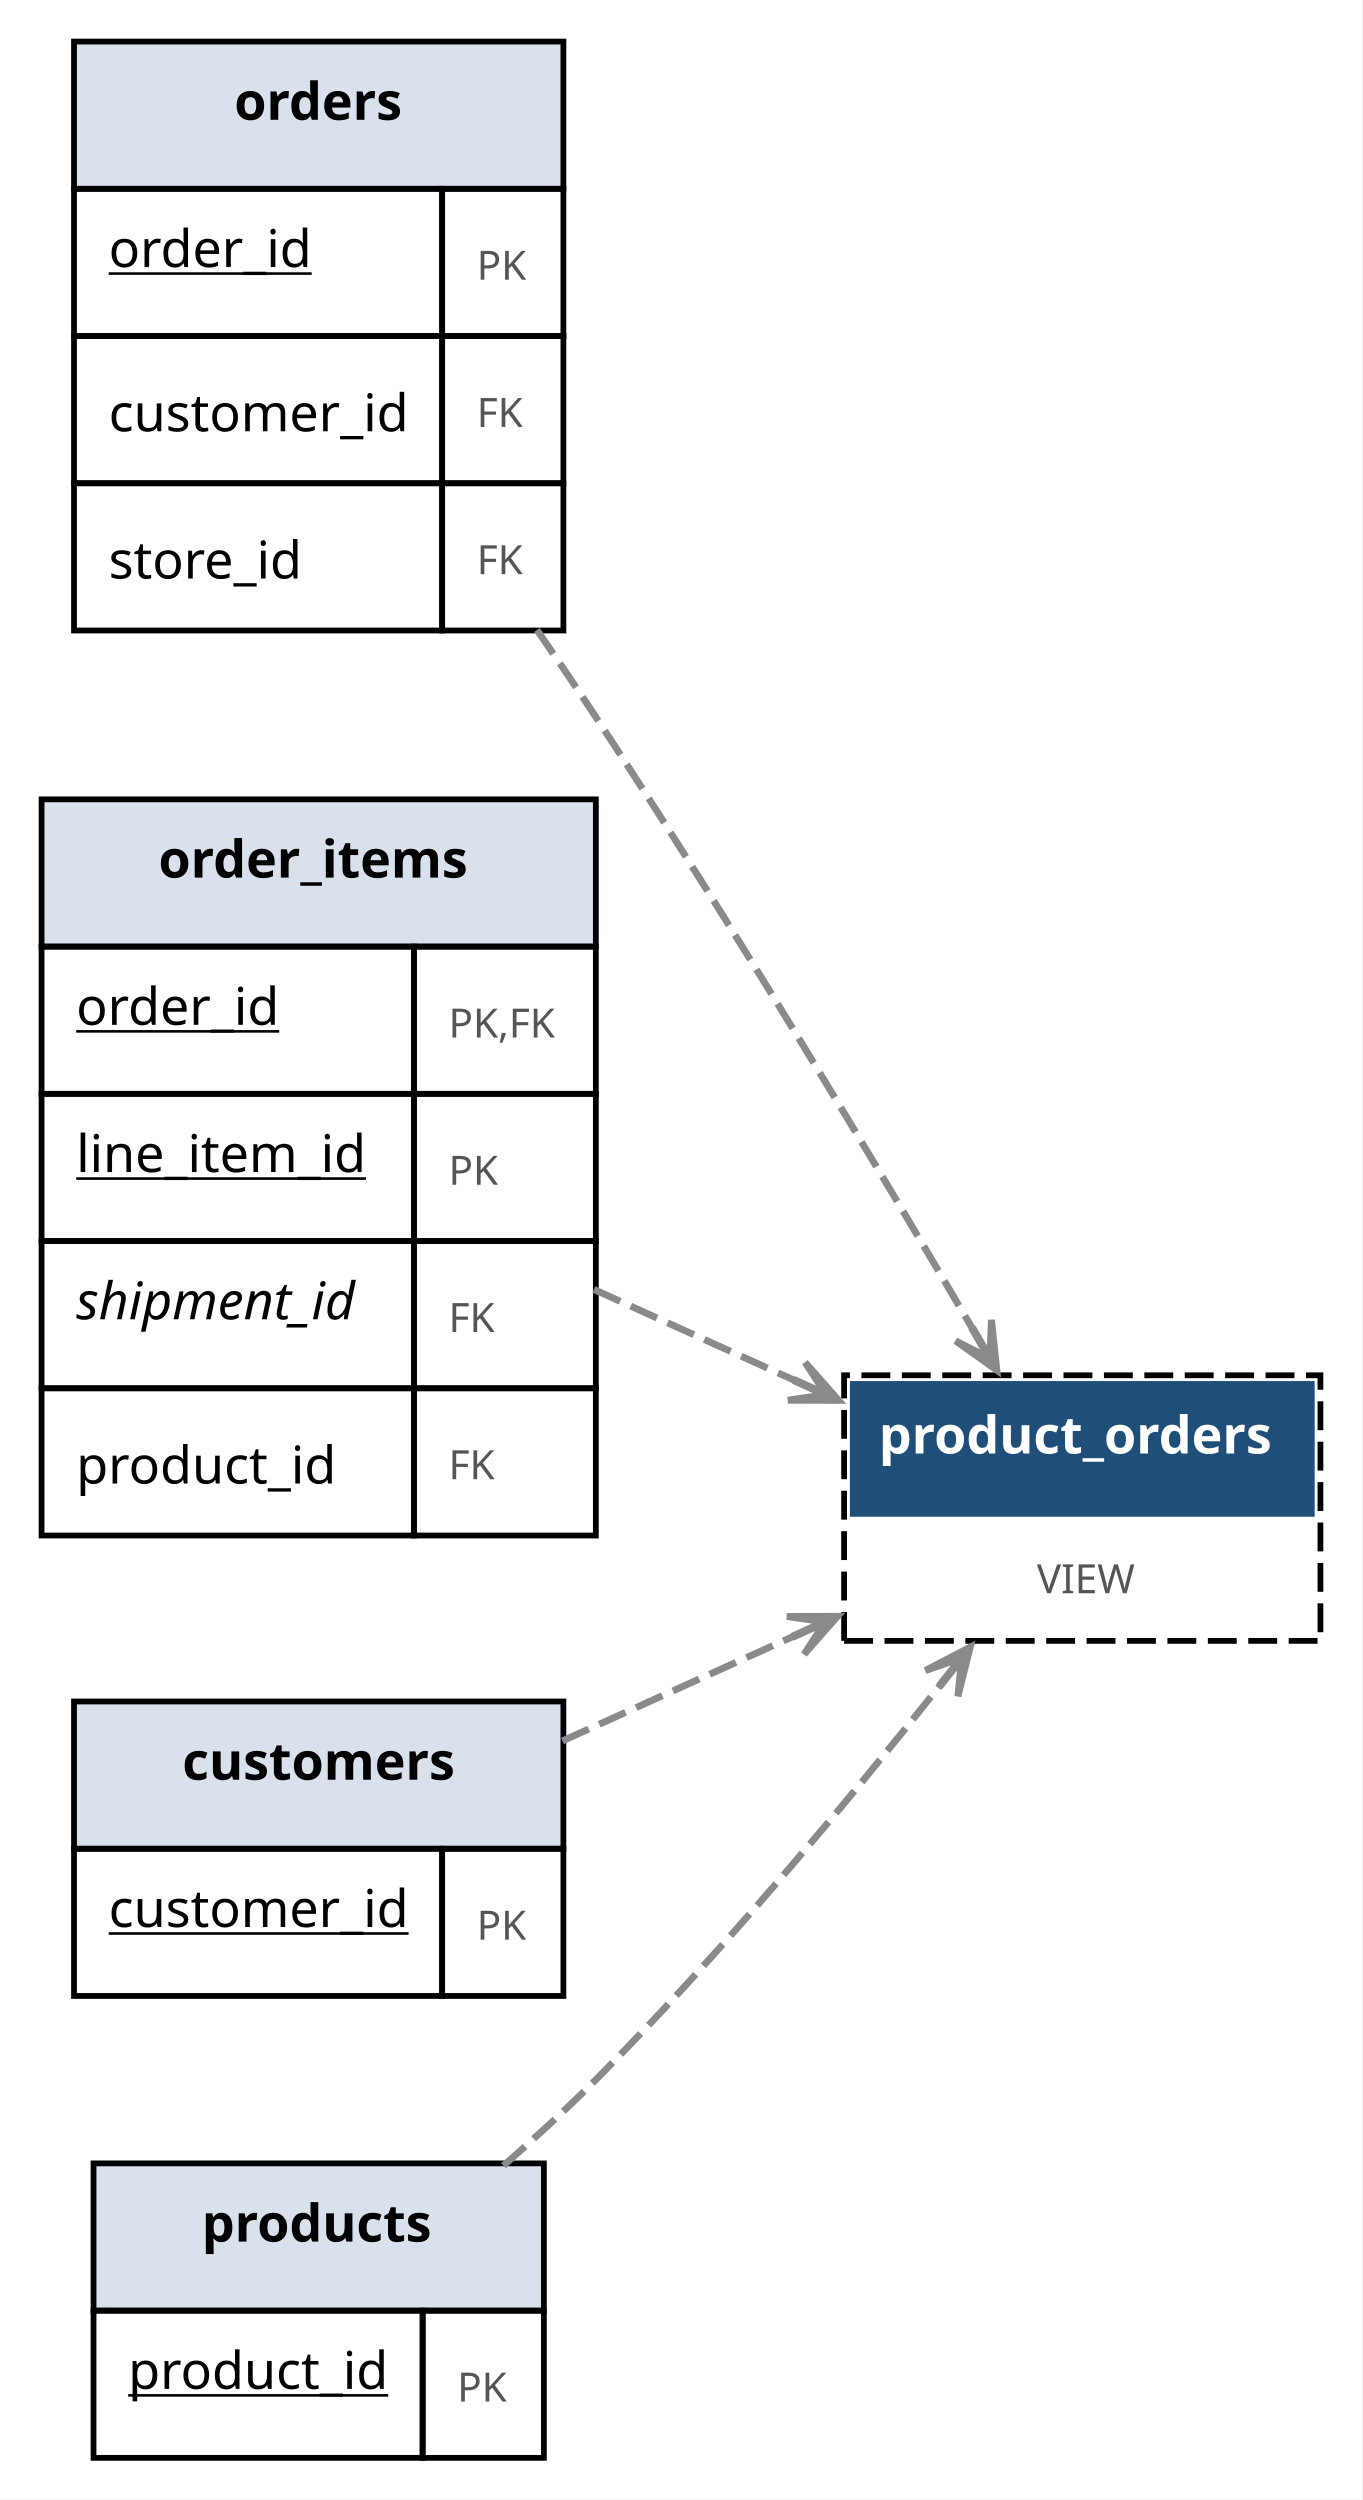
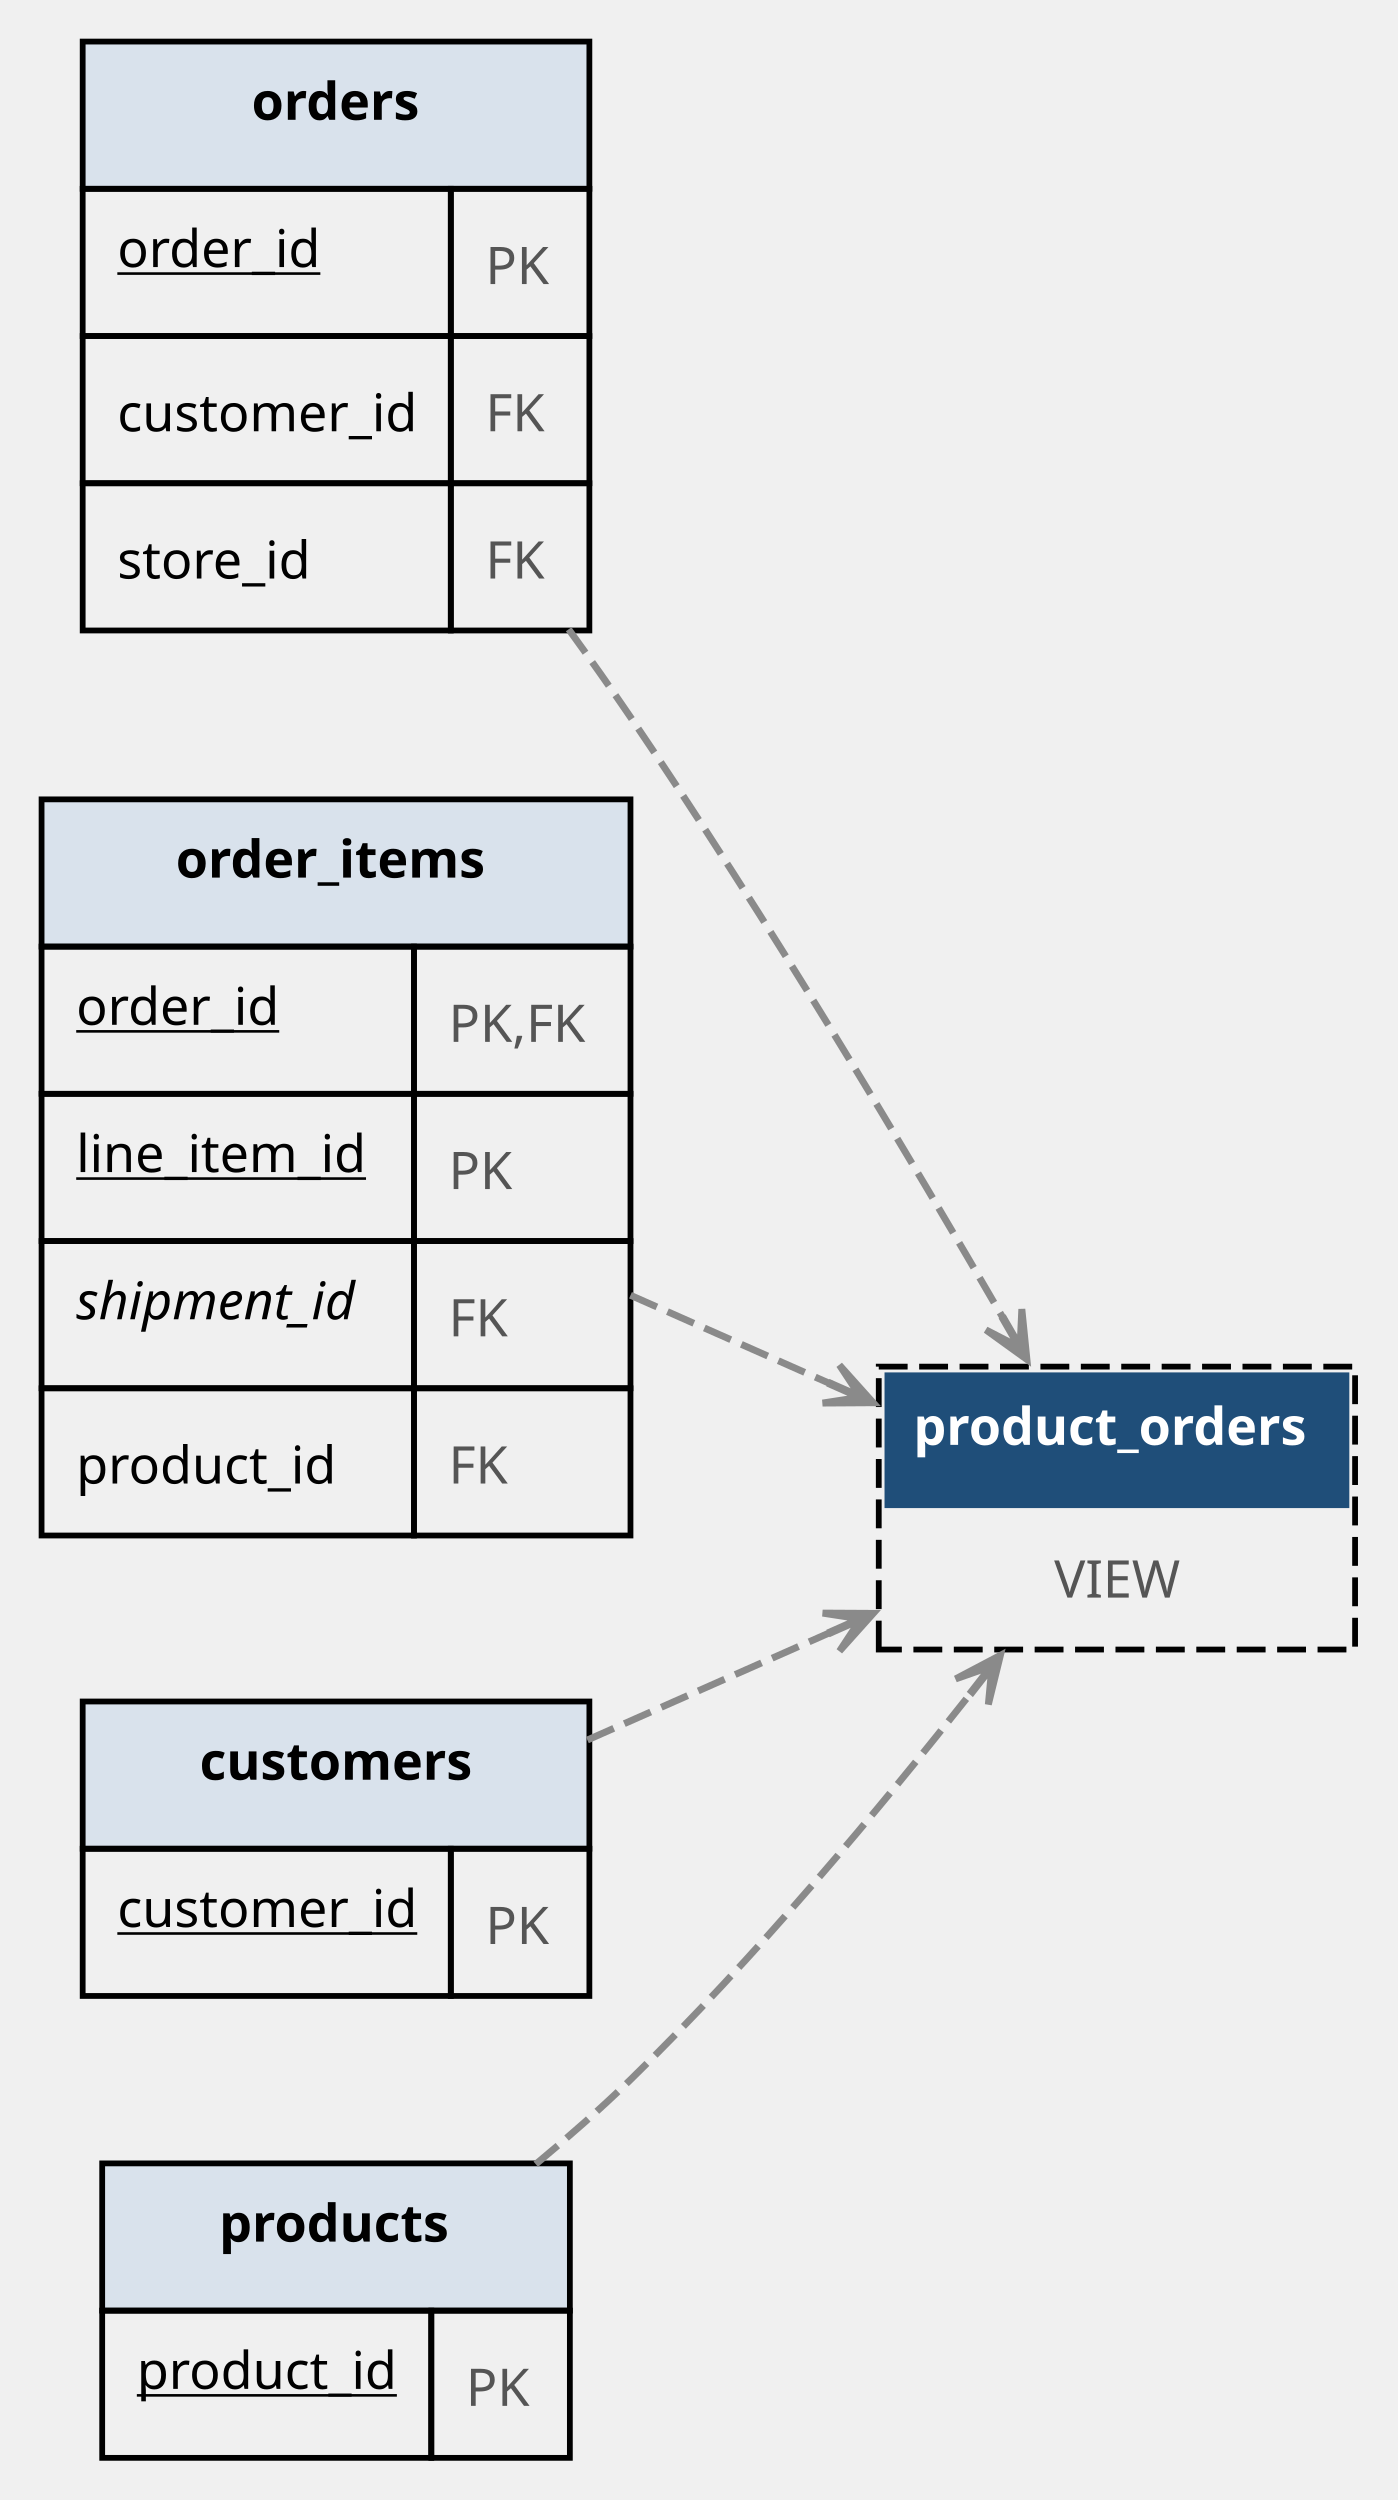
- <svg xmlns="http://www.w3.org/2000/svg" width="236pt" height="433pt" viewBox="0.00 0.00 236.00 433.00">
+ <svg xmlns="http://www.w3.org/2000/svg" width="242pt" height="433pt" viewBox="0.00 0.00 242.00 433.00">
  <g id="graph0" class="graph" transform="scale(1 1) rotate(0) translate(7.2 425.7)">
-     <polygon fill="white" stroke="none" points="-7.2,7.2 -7.2,-425.7 228.7,-425.7 228.7,7.2 -7.2,7.2" />
    <g id="node1" class="node">
-       <polygon fill="none" stroke="#000000" stroke-dasharray="5,2" points="139,-141.5 139,-187.5 221.5,-187.5 221.5,-141.5 139,-141.5" />
-       <polygon fill="#1f4e79" stroke="none" stroke-dasharray="5,2" points="140,-163 140,-186.5 220.5,-186.5 220.5,-163 140,-163" />
-       <text xml:space="preserve" text-anchor="start" x="145" y="-173.95" font-family="Noto Sans KR" font-weight="bold" font-size="9.00" fill="#ffffff">product_orders</text>
-       <text xml:space="preserve" text-anchor="start" x="172.38" y="-149.75" font-family="Noto Sans KR" font-size="7.00" fill="#555555">VIEW</text>
+       <polygon fill="none" stroke="#000000" stroke-dasharray="5,2" points="145,-140 145,-189 227.5,-189 227.5,-140 145,-140" />
+       <polygon fill="#1f4e79" stroke="none" stroke-dasharray="5,2" points="146,-164.5 146,-188 226.5,-188 226.5,-164.5 146,-164.5" />
+       <text xml:space="preserve" text-anchor="start" x="151" y="-175.45" font-family="Noto Sans KR" font-weight="bold" font-size="9.00" fill="#ffffff">product_orders</text>
+       <text xml:space="preserve" text-anchor="start" x="175.38" y="-149" font-family="Noto Sans KR" font-size="9.00" fill="#555555">VIEW</text>
    </g>
    <g id="node2" class="node">
-       <polygon fill="#d9e2ec" stroke="none" points="5.62,-393 5.62,-418.5 90.38,-418.5 90.38,-393 5.62,-393" />
-       <polygon fill="none" stroke="#000000" points="5.62,-393 5.62,-418.5 90.38,-418.5 90.38,-393 5.62,-393" />
-       <text xml:space="preserve" text-anchor="start" x="33.38" y="-404.95" font-family="Noto Sans KR" font-weight="bold" font-size="9.00" fill="#000000">orders</text>
-       <polygon fill="none" stroke="#000000" points="5.62,-367.5 5.62,-393 69.38,-393 69.38,-367.5 5.62,-367.5" />
-       <text xml:space="preserve" text-anchor="start" x="11.62" y="-379.45" font-family="Noto Sans KR" text-decoration="underline" font-size="9.00">order_id</text>
-       <polygon fill="none" stroke="#000000" points="69.38,-367.5 69.38,-393 90.38,-393 90.38,-367.5 69.38,-367.5" />
-       <text xml:space="preserve" text-anchor="start" x="75.38" y="-377.25" font-family="Noto Sans KR" font-size="7.00" fill="#555555">PK</text>
-       <polygon fill="none" stroke="#000000" points="5.62,-342 5.62,-367.5 69.38,-367.5 69.38,-342 5.62,-342" />
-       <text xml:space="preserve" text-anchor="start" x="11.62" y="-351" font-family="Noto Sans KR" font-size="9.00">customer_id</text>
-       <polygon fill="none" stroke="#000000" points="69.38,-342 69.38,-367.5 90.38,-367.5 90.38,-342 69.38,-342" />
-       <text xml:space="preserve" text-anchor="start" x="75.38" y="-351.75" font-family="Noto Sans KR" font-size="7.00" fill="#555555">FK</text>
-       <polygon fill="none" stroke="#000000" points="5.62,-316.5 5.62,-342 69.38,-342 69.38,-316.5 5.62,-316.5" />
-       <text xml:space="preserve" text-anchor="start" x="11.62" y="-325.5" font-family="Noto Sans KR" font-size="9.00">store_id</text>
-       <polygon fill="none" stroke="#000000" points="69.38,-316.5 69.38,-342 90.38,-342 90.38,-316.5 69.38,-316.5" />
-       <text xml:space="preserve" text-anchor="start" x="75.38" y="-326.25" font-family="Noto Sans KR" font-size="7.00" fill="#555555">FK</text>
+       <polygon fill="#d9e2ec" stroke="none" points="7.12,-393 7.12,-418.5 94.88,-418.5 94.88,-393 7.12,-393" />
+       <polygon fill="none" stroke="#000000" points="7.12,-393 7.12,-418.5 94.88,-418.5 94.88,-393 7.12,-393" />
+       <text xml:space="preserve" text-anchor="start" x="36.38" y="-404.95" font-family="Noto Sans KR" font-weight="bold" font-size="9.00" fill="#000000">orders</text>
+       <polygon fill="none" stroke="#000000" points="7.12,-367.5 7.12,-393 70.88,-393 70.88,-367.5 7.12,-367.5" />
+       <text xml:space="preserve" text-anchor="start" x="13.12" y="-379.45" font-family="Noto Sans KR" text-decoration="underline" font-size="9.00">order_id</text>
+       <polygon fill="none" stroke="#000000" points="70.88,-367.5 70.88,-393 94.88,-393 94.88,-367.5 70.88,-367.5" />
+       <text xml:space="preserve" text-anchor="start" x="76.88" y="-376.5" font-family="Noto Sans KR" font-size="9.00" fill="#555555">PK</text>
+       <polygon fill="none" stroke="#000000" points="7.12,-342 7.12,-367.5 70.88,-367.5 70.88,-342 7.12,-342" />
+       <text xml:space="preserve" text-anchor="start" x="13.12" y="-351" font-family="Noto Sans KR" font-size="9.00">customer_id</text>
+       <polygon fill="none" stroke="#000000" points="70.88,-342 70.88,-367.5 94.88,-367.5 94.88,-342 70.88,-342" />
+       <text xml:space="preserve" text-anchor="start" x="76.88" y="-351" font-family="Noto Sans KR" font-size="9.00" fill="#555555">FK</text>
+       <polygon fill="none" stroke="#000000" points="7.12,-316.5 7.12,-342 70.88,-342 70.88,-316.5 7.12,-316.5" />
+       <text xml:space="preserve" text-anchor="start" x="13.12" y="-325.5" font-family="Noto Sans KR" font-size="9.00">store_id</text>
+       <polygon fill="none" stroke="#000000" points="70.88,-316.5 70.88,-342 94.88,-342 94.88,-316.5 70.88,-316.5" />
+       <text xml:space="preserve" text-anchor="start" x="76.88" y="-325.5" font-family="Noto Sans KR" font-size="9.00" fill="#555555">FK</text>
    </g>
    <g id="edge1" class="edge">
-       <path fill="none" stroke="#8a8a8a" stroke-width="1.2" stroke-dasharray="5,2" d="M85.81,-316.59C89.3,-311.53 92.75,-306.43 96,-301.5 119.69,-265.54 145.15,-223 161.59,-194.97" />
-       <polygon fill="#8a8a8a" stroke="#8a8a8a" stroke-width="1.2" points="165.45,-188.38 164.52,-197.1 164.25,-190.62 161.5,-195.34 161.41,-195.29 161.32,-195.23 164.08,-190.52 158.3,-193.47 165.45,-188.38" />
+       <path fill="none" stroke="#8a8a8a" stroke-width="1.2" stroke-dasharray="5,2" d="M91.29,-316.71C94.98,-311.62 98.6,-306.49 102,-301.5 125.72,-266.62 150.53,-225.03 166.83,-196.9" />
+       <polygon fill="#8a8a8a" stroke="#8a8a8a" stroke-width="1.2" points="170.66,-190.24 169.78,-198.97 169.48,-192.49 166.75,-197.22 166.67,-197.17 166.58,-197.12 169.31,-192.39 163.55,-195.37 170.66,-190.24" />
    </g>
    <g id="node3" class="node">
-       <polygon fill="#d9e2ec" stroke="none" points="0,-261.75 0,-287.25 96,-287.25 96,-261.75 0,-261.75" />
-       <polygon fill="none" stroke="#000000" points="0,-261.75 0,-287.25 96,-287.25 96,-261.75 0,-261.75" />
-       <text xml:space="preserve" text-anchor="start" x="20.25" y="-273.7" font-family="Noto Sans KR" font-weight="bold" font-size="9.00" fill="#000000">order_items</text>
+       <polygon fill="#d9e2ec" stroke="none" points="0,-261.75 0,-287.25 102,-287.25 102,-261.75 0,-261.75" />
+       <polygon fill="none" stroke="#000000" points="0,-261.75 0,-287.25 102,-287.25 102,-261.75 0,-261.75" />
+       <text xml:space="preserve" text-anchor="start" x="23.25" y="-273.7" font-family="Noto Sans KR" font-weight="bold" font-size="9.00" fill="#000000">order_items</text>
      <polygon fill="none" stroke="#000000" points="0,-236.25 0,-261.75 64.5,-261.75 64.5,-236.25 0,-236.25" />
      <text xml:space="preserve" text-anchor="start" x="6" y="-248.2" font-family="Noto Sans KR" text-decoration="underline" font-size="9.00">order_id</text>
-       <polygon fill="none" stroke="#000000" points="64.5,-236.25 64.5,-261.75 96,-261.75 96,-236.25 64.5,-236.25" />
-       <text xml:space="preserve" text-anchor="start" x="70.5" y="-246" font-family="Noto Sans KR" font-size="7.00" fill="#555555">PK,FK</text>
+       <polygon fill="none" stroke="#000000" points="64.5,-236.25 64.5,-261.75 102,-261.75 102,-236.25 64.5,-236.25" />
+       <text xml:space="preserve" text-anchor="start" x="70.5" y="-245.25" font-family="Noto Sans KR" font-size="9.00" fill="#555555">PK,FK</text>
      <polygon fill="none" stroke="#000000" points="0,-210.75 0,-236.25 64.5,-236.25 64.5,-210.75 0,-210.75" />
      <text xml:space="preserve" text-anchor="start" x="6" y="-222.7" font-family="Noto Sans KR" text-decoration="underline" font-size="9.00">line_item_id</text>
-       <polygon fill="none" stroke="#000000" points="64.5,-210.75 64.5,-236.25 96,-236.25 96,-210.75 64.5,-210.75" />
-       <text xml:space="preserve" text-anchor="start" x="70.5" y="-220.5" font-family="Noto Sans KR" font-size="7.00" fill="#555555">PK</text>
+       <polygon fill="none" stroke="#000000" points="64.5,-210.75 64.5,-236.25 102,-236.25 102,-210.75 64.5,-210.75" />
+       <text xml:space="preserve" text-anchor="start" x="70.5" y="-219.75" font-family="Noto Sans KR" font-size="9.00" fill="#555555">PK</text>
      <polygon fill="none" stroke="#000000" points="0,-185.25 0,-210.75 64.5,-210.75 64.5,-185.25 0,-185.25" />
      <text xml:space="preserve" text-anchor="start" x="6" y="-197.2" font-family="Noto Sans KR" font-style="italic" font-size="9.00">shipment_id</text>
-       <polygon fill="none" stroke="#000000" points="64.5,-185.25 64.5,-210.75 96,-210.75 96,-185.25 64.5,-185.25" />
-       <text xml:space="preserve" text-anchor="start" x="70.5" y="-195" font-family="Noto Sans KR" font-size="7.00" fill="#555555">FK</text>
+       <polygon fill="none" stroke="#000000" points="64.5,-185.25 64.5,-210.75 102,-210.75 102,-185.25 64.5,-185.25" />
+       <text xml:space="preserve" text-anchor="start" x="70.5" y="-194.25" font-family="Noto Sans KR" font-size="9.00" fill="#555555">FK</text>
      <polygon fill="none" stroke="#000000" points="0,-159.75 0,-185.25 64.5,-185.25 64.5,-159.75 0,-159.75" />
      <text xml:space="preserve" text-anchor="start" x="6" y="-168.75" font-family="Noto Sans KR" font-size="9.00">product_id</text>
-       <polygon fill="none" stroke="#000000" points="64.5,-159.75 64.5,-185.25 96,-185.25 96,-159.75 64.5,-159.75" />
-       <text xml:space="preserve" text-anchor="start" x="70.5" y="-169.5" font-family="Noto Sans KR" font-size="7.00" fill="#555555">FK</text>
+       <polygon fill="none" stroke="#000000" points="64.5,-159.75 64.5,-185.25 102,-185.25 102,-159.75 64.5,-159.75" />
+       <text xml:space="preserve" text-anchor="start" x="70.5" y="-168.75" font-family="Noto Sans KR" font-size="9.00" fill="#555555">FK</text>
    </g>
    <g id="edge2" class="edge">
-       <path fill="none" stroke="#8a8a8a" stroke-width="1.2" stroke-dasharray="5,2" d="M95.66,-202.37C107.06,-197.2 119.28,-191.66 130.77,-186.46" />
-       <polygon fill="#8a8a8a" stroke="#8a8a8a" stroke-width="1.2" points="138.05,-183.16 132.24,-189.74 135.77,-184.3 130.8,-186.56 130.76,-186.47 130.72,-186.37 135.69,-184.12 129.27,-183.19 138.05,-183.16" />
+       <path fill="none" stroke="#8a8a8a" stroke-width="1.2" stroke-dasharray="5,2" d="M102,-201.36C113.41,-196.31 125.53,-190.94 136.87,-185.92" />
+       <polygon fill="#8a8a8a" stroke="#8a8a8a" stroke-width="1.2" points="144.04,-182.75 138.18,-189.28 141.76,-183.87 136.76,-186.08 136.72,-185.99 136.68,-185.89 141.68,-183.68 135.27,-182.69 144.04,-182.75" />
    </g>
    <g id="node4" class="node">
-       <polygon fill="#d9e2ec" stroke="none" points="5.62,-105.5 5.62,-131 90.38,-131 90.38,-105.5 5.62,-105.5" />
-       <polygon fill="none" stroke="#000000" points="5.62,-105.5 5.62,-131 90.38,-131 90.38,-105.5 5.62,-105.5" />
-       <text xml:space="preserve" text-anchor="start" x="24.38" y="-117.45" font-family="Noto Sans KR" font-weight="bold" font-size="9.00" fill="#000000">customers</text>
-       <polygon fill="none" stroke="#000000" points="5.62,-80 5.62,-105.5 69.38,-105.5 69.38,-80 5.62,-80" />
-       <text xml:space="preserve" text-anchor="start" x="11.62" y="-91.95" font-family="Noto Sans KR" text-decoration="underline" font-size="9.00">customer_id</text>
-       <polygon fill="none" stroke="#000000" points="69.38,-80 69.38,-105.5 90.38,-105.5 90.38,-80 69.38,-80" />
-       <text xml:space="preserve" text-anchor="start" x="75.38" y="-89.75" font-family="Noto Sans KR" font-size="7.00" fill="#555555">PK</text>
+       <polygon fill="#d9e2ec" stroke="none" points="7.12,-105.5 7.12,-131 94.88,-131 94.88,-105.5 7.12,-105.5" />
+       <polygon fill="none" stroke="#000000" points="7.12,-105.5 7.12,-131 94.88,-131 94.88,-105.5 7.12,-105.5" />
+       <text xml:space="preserve" text-anchor="start" x="27.38" y="-117.45" font-family="Noto Sans KR" font-weight="bold" font-size="9.00" fill="#000000">customers</text>
+       <polygon fill="none" stroke="#000000" points="7.12,-80 7.12,-105.5 70.88,-105.5 70.88,-80 7.12,-80" />
+       <text xml:space="preserve" text-anchor="start" x="13.12" y="-91.95" font-family="Noto Sans KR" text-decoration="underline" font-size="9.00">customer_id</text>
+       <polygon fill="none" stroke="#000000" points="70.88,-80 70.88,-105.5 94.88,-105.5 94.88,-80 70.88,-80" />
+       <text xml:space="preserve" text-anchor="start" x="76.88" y="-89" font-family="Noto Sans KR" font-size="9.00" fill="#555555">PK</text>
    </g>
    <g id="edge3" class="edge">
-       <path fill="none" stroke="#8a8a8a" stroke-width="1.2" stroke-dasharray="5,2" d="M90.21,-124.17C103.05,-129.98 117.33,-136.45 130.63,-142.47" />
-       <polygon fill="#8a8a8a" stroke="#8a8a8a" stroke-width="1.2" points="137.86,-145.75 129.09,-145.73 135.51,-144.8 130.54,-142.54 130.58,-142.45 130.62,-142.36 135.59,-144.62 132.06,-139.17 137.86,-145.75" />
+       <path fill="none" stroke="#8a8a8a" stroke-width="1.2" stroke-dasharray="5,2" d="M94.53,-124.33C108.03,-130.31 123.05,-136.96 136.92,-143.1" />
+       <polygon fill="#8a8a8a" stroke="#8a8a8a" stroke-width="1.2" points="144.05,-146.26 135.28,-146.31 141.69,-145.32 136.7,-143.11 136.74,-143.02 136.78,-142.93 141.77,-145.14 138.2,-139.73 144.05,-146.26" />
    </g>
    <g id="node5" class="node">
-       <polygon fill="#d9e2ec" stroke="none" points="9,-25.5 9,-51 87,-51 87,-25.5 9,-25.5" />
-       <polygon fill="none" stroke="#000000" points="9,-25.5 9,-51 87,-51 87,-25.5 9,-25.5" />
-       <text xml:space="preserve" text-anchor="start" x="27.75" y="-37.45" font-family="Noto Sans KR" font-weight="bold" font-size="9.00" fill="#000000">products</text>
-       <polygon fill="none" stroke="#000000" points="9,0 9,-25.5 66,-25.5 66,0 9,0" />
-       <text xml:space="preserve" text-anchor="start" x="15" y="-11.95" font-family="Noto Sans KR" text-decoration="underline" font-size="9.00">product_id</text>
-       <polygon fill="none" stroke="#000000" points="66,0 66,-25.5 87,-25.5 87,0 66,0" />
-       <text xml:space="preserve" text-anchor="start" x="72" y="-9.75" font-family="Noto Sans KR" font-size="7.00" fill="#555555">PK</text>
+       <polygon fill="#d9e2ec" stroke="none" points="10.5,-25.5 10.5,-51 91.5,-51 91.5,-25.5 10.5,-25.5" />
+       <polygon fill="none" stroke="#000000" points="10.5,-25.5 10.5,-51 91.5,-51 91.5,-25.5 10.5,-25.5" />
+       <text xml:space="preserve" text-anchor="start" x="30.75" y="-37.45" font-family="Noto Sans KR" font-weight="bold" font-size="9.00" fill="#000000">products</text>
+       <polygon fill="none" stroke="#000000" points="10.5,0 10.5,-25.5 67.5,-25.5 67.5,0 10.5,0" />
+       <text xml:space="preserve" text-anchor="start" x="16.5" y="-11.95" font-family="Noto Sans KR" text-decoration="underline" font-size="9.00">product_id</text>
+       <polygon fill="none" stroke="#000000" points="67.5,0 67.5,-25.5 91.5,-25.5 91.5,0 67.5,0" />
+       <text xml:space="preserve" text-anchor="start" x="73.5" y="-9" font-family="Noto Sans KR" font-size="9.00" fill="#555555">PK</text>
    </g>
    <g id="edge4" class="edge">
-       <path fill="none" stroke="#8a8a8a" stroke-width="1.2" stroke-dasharray="5,2" d="M80,-50.61C85.48,-55.4 91.01,-60.48 96,-65.5 117.62,-87.25 139.86,-113.96 155.91,-134.16" />
-       <polygon fill="#8a8a8a" stroke="#8a8a8a" stroke-width="1.2" points="160.84,-140.41 153.06,-136.36 159.19,-138.48 155.81,-134.19 155.89,-134.13 155.96,-134.06 159.35,-138.35 158.71,-131.9 160.84,-140.41" />
+       <path fill="none" stroke="#8a8a8a" stroke-width="1.2" stroke-dasharray="5,2" d="M85.59,-50.86C91.24,-55.55 96.91,-60.53 102,-65.5 123.52,-86.5 145.3,-112.61 161.19,-132.75" />
+       <polygon fill="#8a8a8a" stroke="#8a8a8a" stroke-width="1.2" points="166.07,-139 158.31,-134.91 164.43,-137.06 161.07,-132.76 161.14,-132.7 161.22,-132.63 164.59,-136.94 163.98,-130.48 166.07,-139" />
    </g>
  </g>
</svg>
